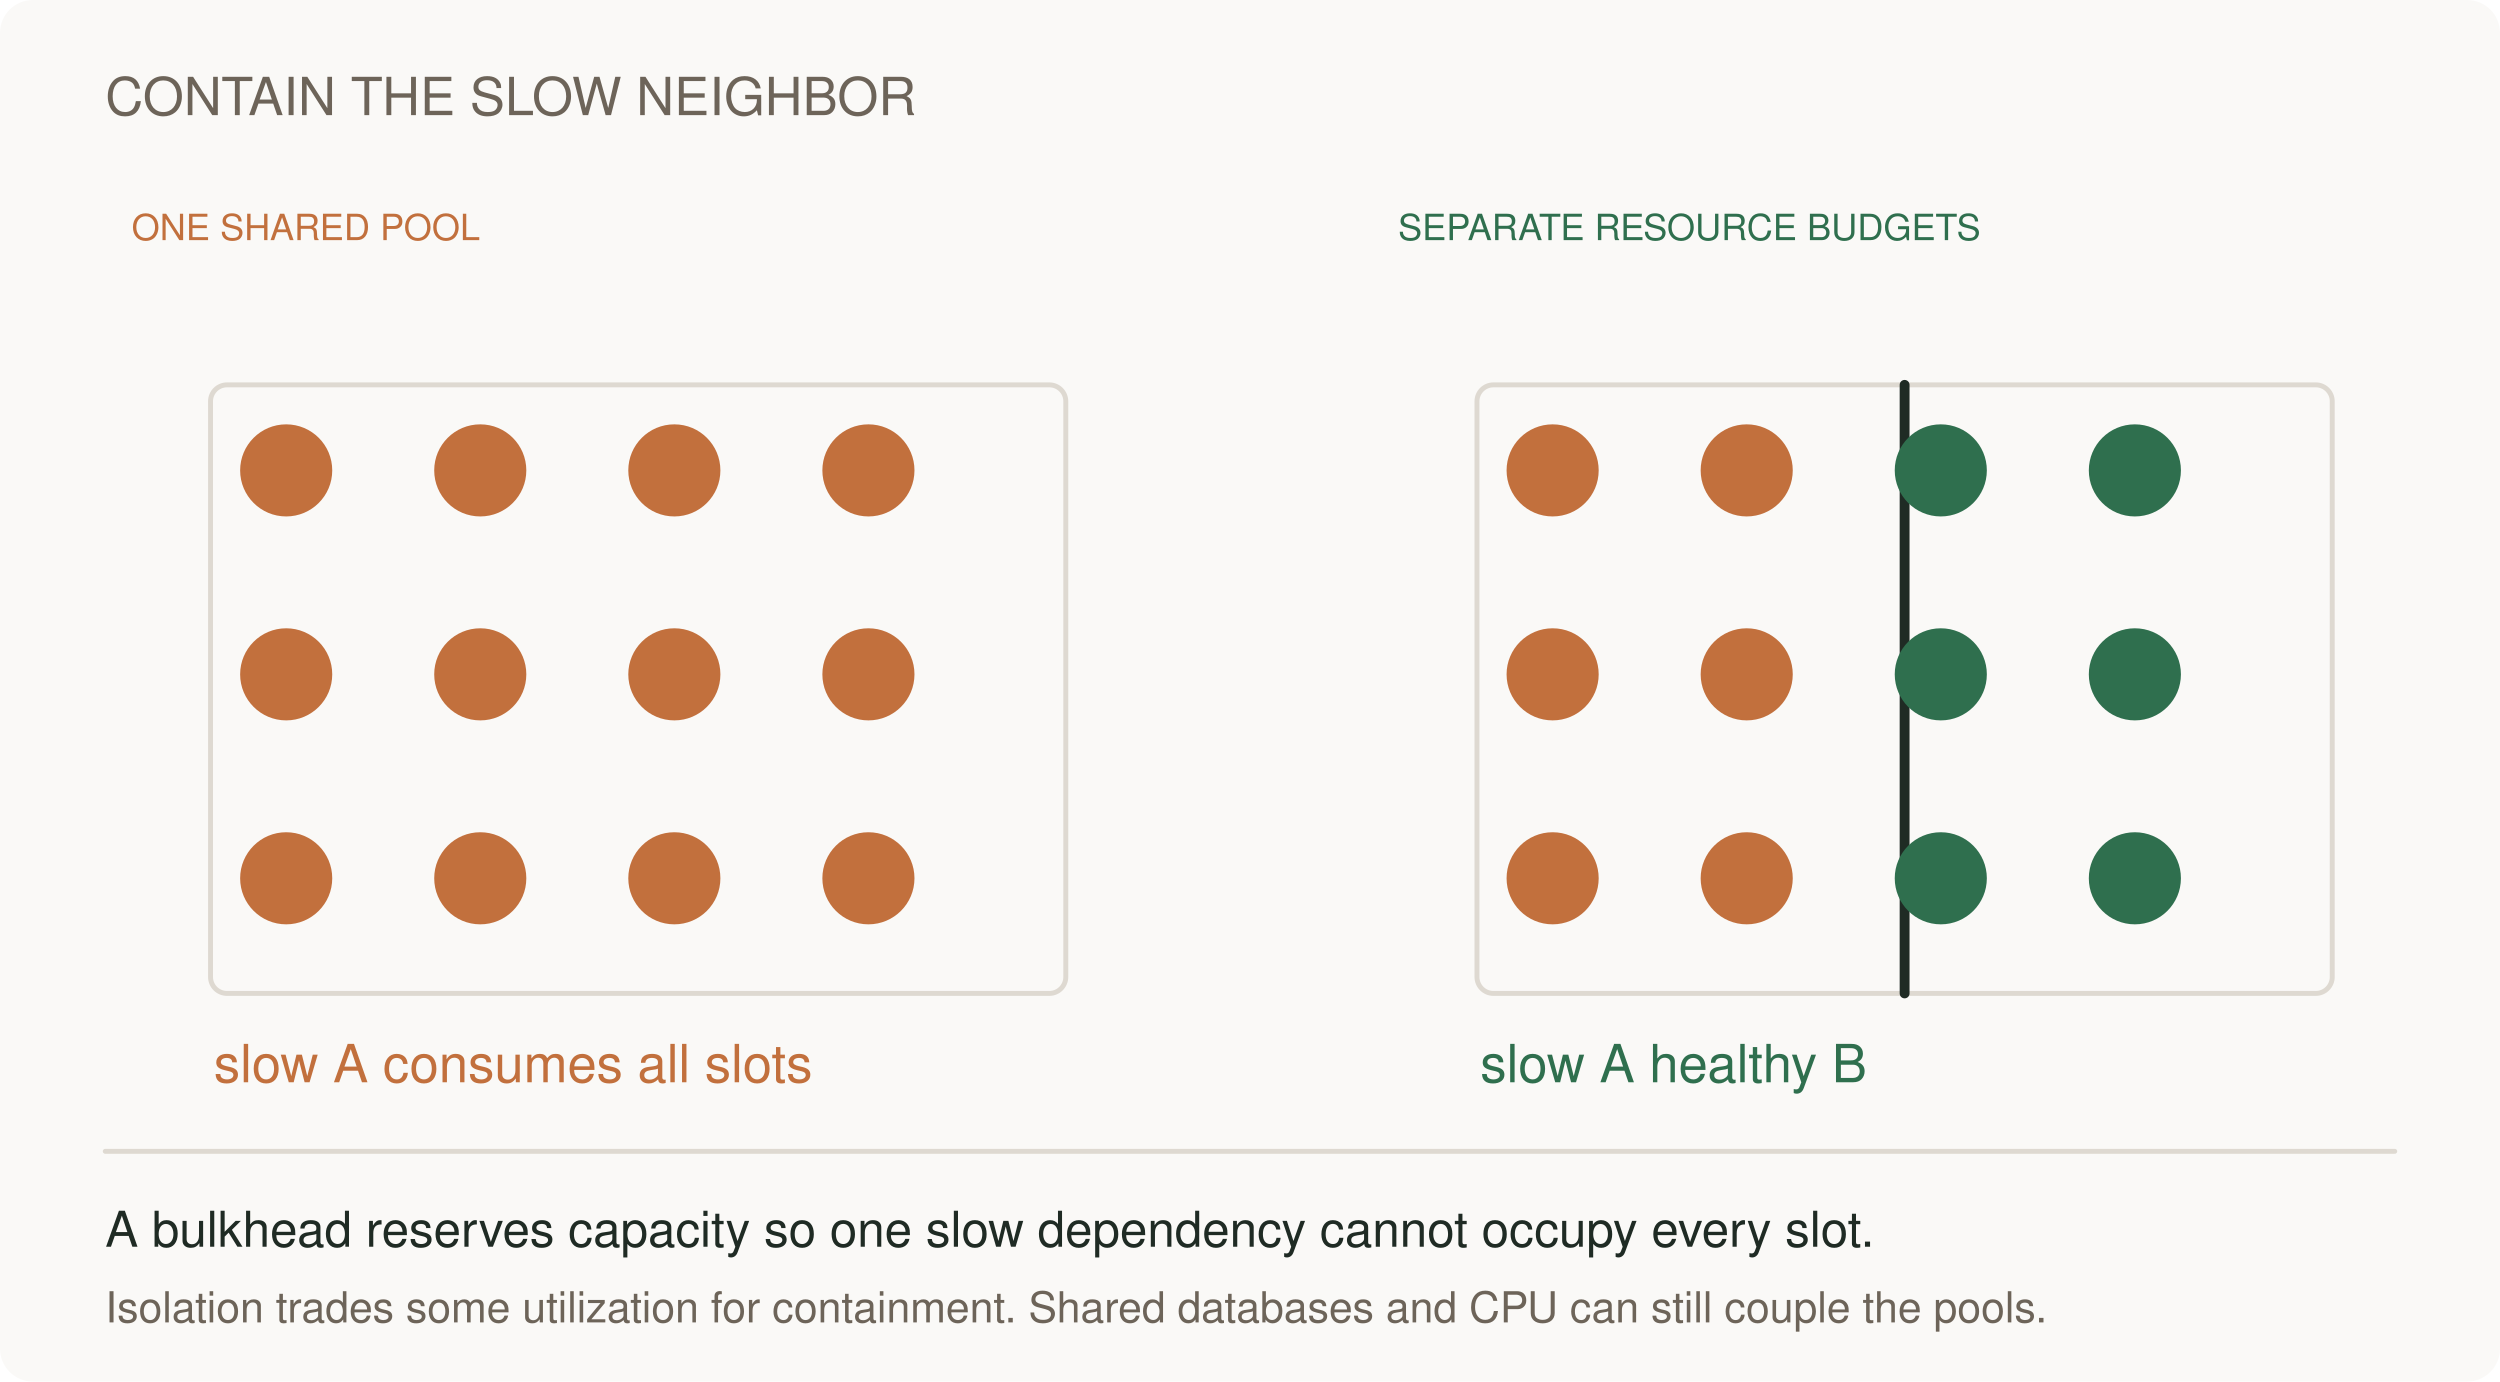
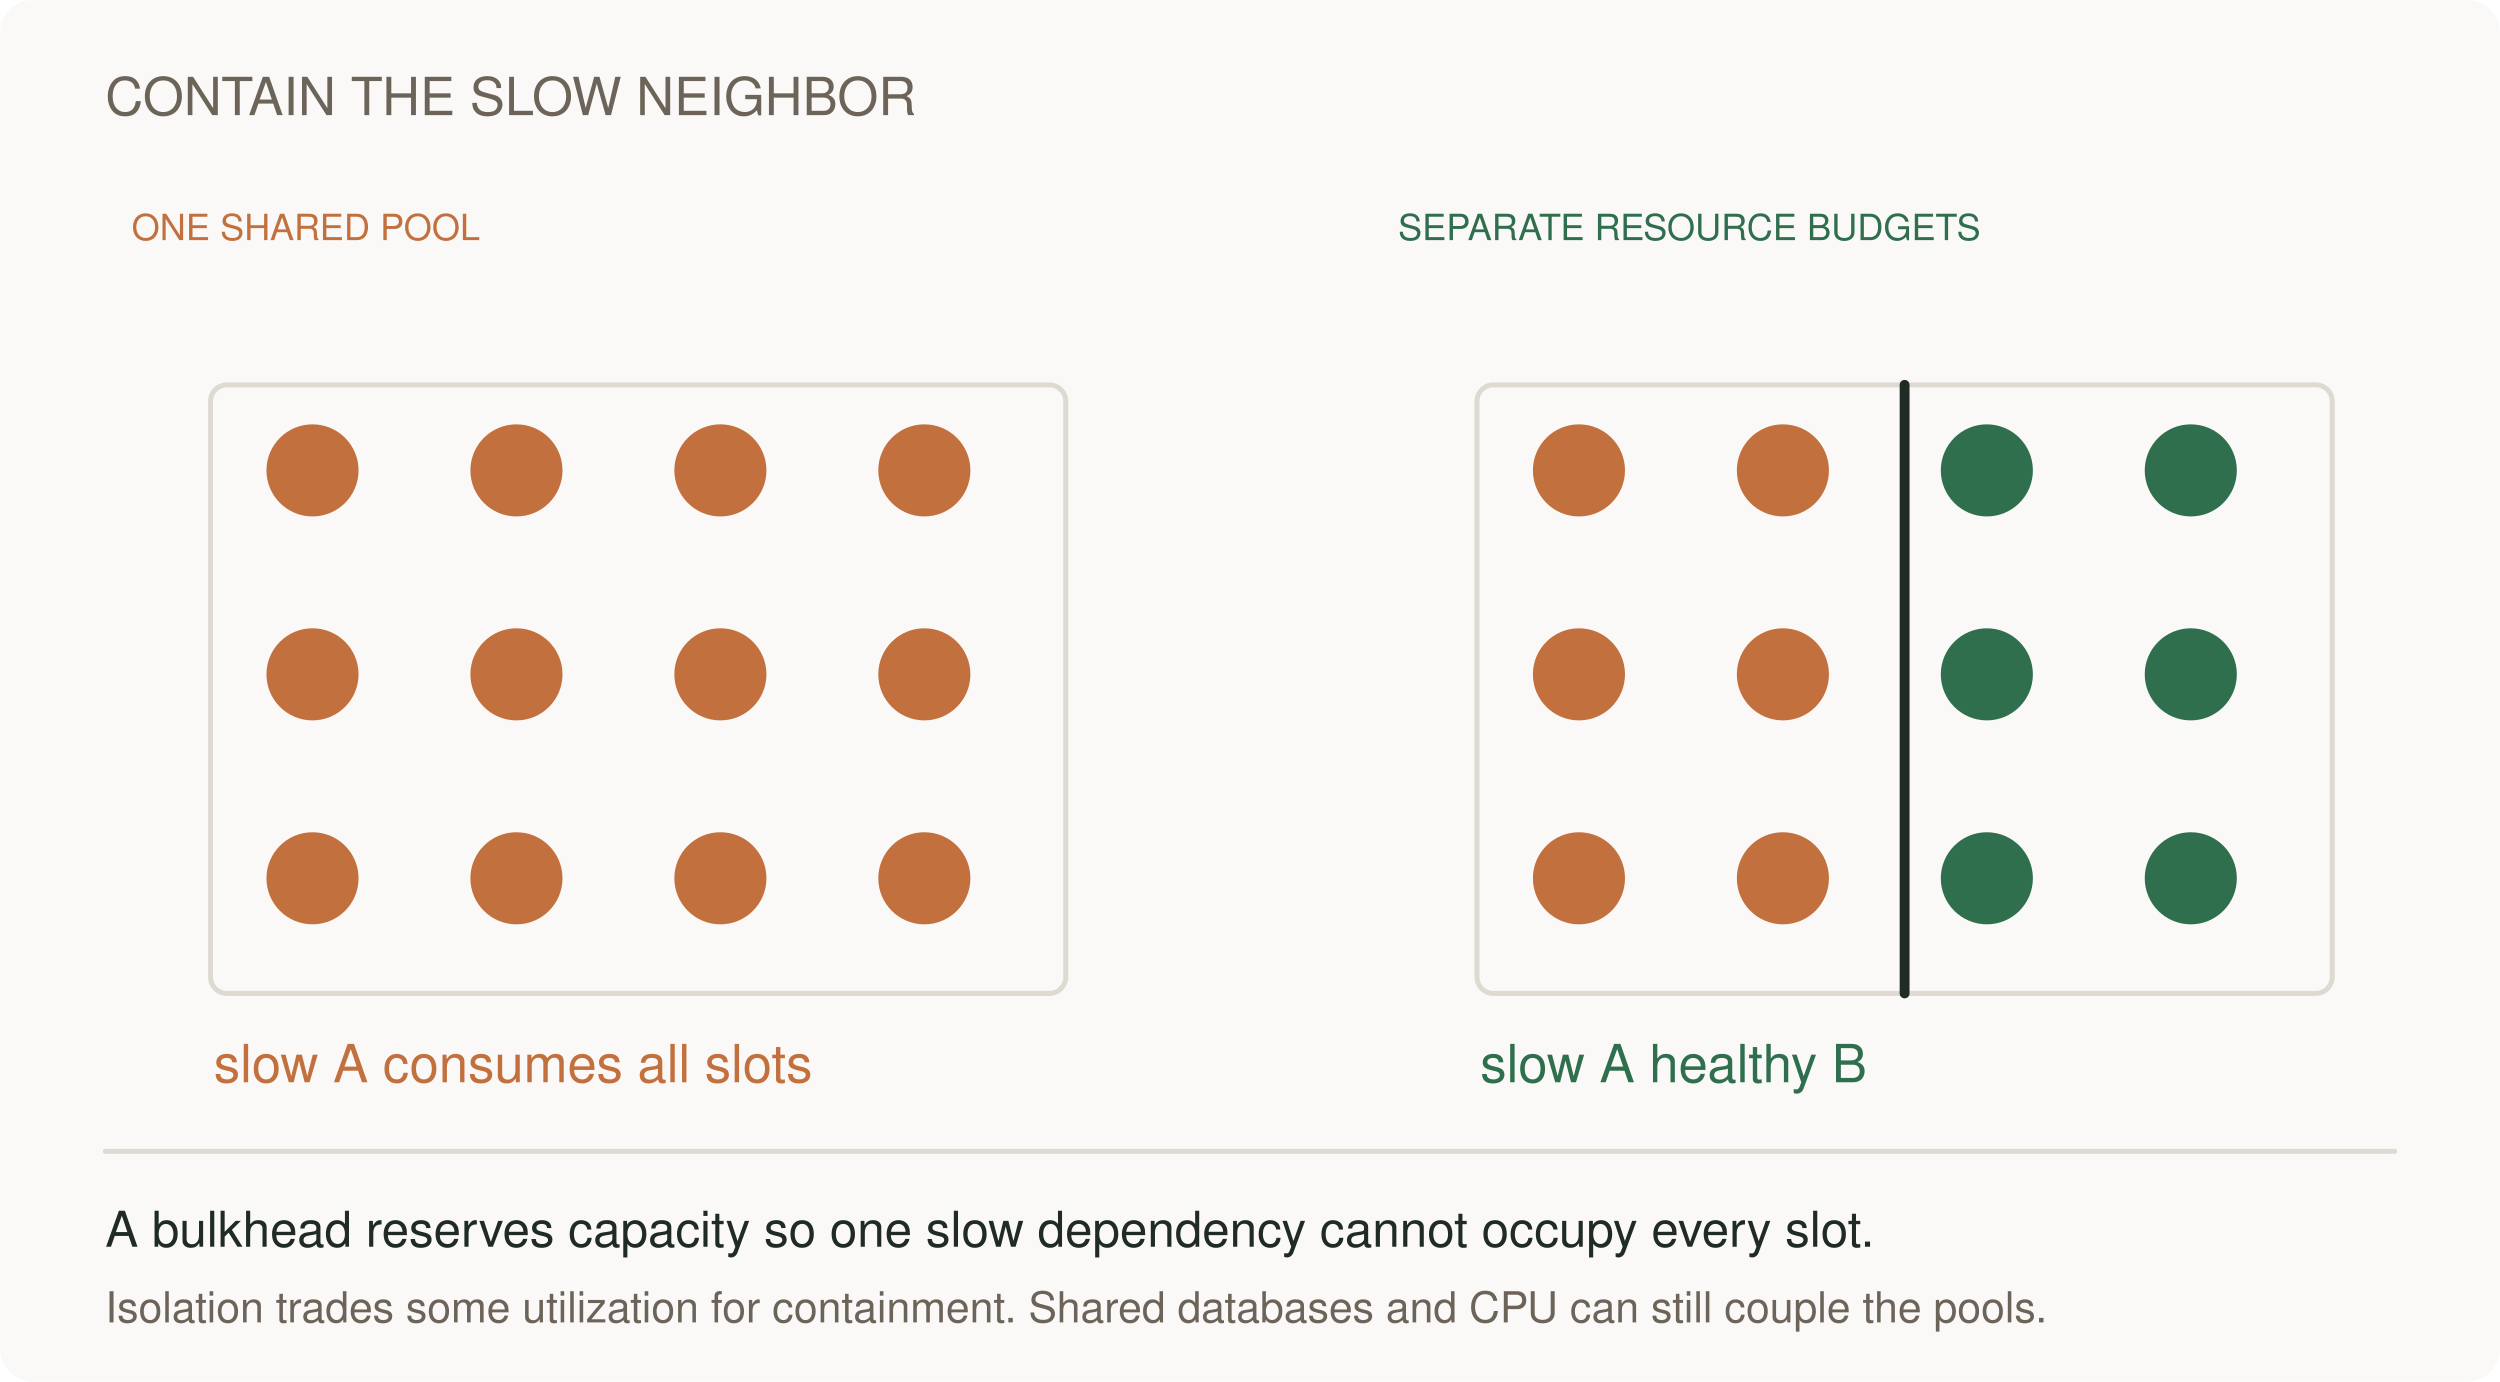
<svg xmlns="http://www.w3.org/2000/svg" viewBox="0 0 760 420" width="760" height="420" role="img" aria-labelledby="title desc">
  <defs>
    <marker id="arrow" markerWidth="7" markerHeight="7" refX="6" refY="3.5" orient="auto-start-reverse">
      <path d="M0 0 L7 3.5 L0 7" fill="#6d6459" />
    </marker>
  </defs>
  <style>text{font-family:ui-sans-serif,-apple-system,Segoe UI,Helvetica,Arial,sans-serif}.still{display:none}@media(prefers-reduced-motion:reduce){.moving{display:none}.still{display:inline}}@media print{.moving{display:none}.still{display:inline}}</style>
  <rect width="760" height="420" rx="10" fill="#faf9f7" />
  <text x="32" y="35" font-size="16" fill="#6d6459" text-anchor="start">CONTAIN THE SLOW NEIGHBOR</text>
  <text x="40" y="73" font-size="11" fill="#c2703d" text-anchor="start">ONE SHARED POOL</text>
  <text x="425" y="73" font-size="11" fill="#2f6f4e" text-anchor="start">SEPARATE RESOURCE BUDGETS</text>
  <rect x="64" y="117" width="260" height="185" rx="5" stroke="#ded9d1" stroke-width="1.5" fill="#faf9f7">
</rect>
-   <circle cx="87" cy="143" r="14" fill="#c2703d">
+   <circle cx="95" cy="143" r="14" fill="#c2703d">
</circle>
-   <circle cx="146" cy="143" r="14" fill="#c2703d">
+   <circle cx="157" cy="143" r="14" fill="#c2703d">
</circle>
-   <circle cx="205" cy="143" r="14" fill="#c2703d">
+   <circle cx="219" cy="143" r="14" fill="#c2703d">
</circle>
-   <circle cx="264" cy="143" r="14" fill="#c2703d">
+   <circle cx="281" cy="143" r="14" fill="#c2703d">
</circle>
-   <circle cx="87" cy="205" r="14" fill="#c2703d">
+   <circle cx="95" cy="205" r="14" fill="#c2703d">
</circle>
-   <circle cx="146" cy="205" r="14" fill="#c2703d">
+   <circle cx="157" cy="205" r="14" fill="#c2703d">
</circle>
-   <circle cx="205" cy="205" r="14" fill="#c2703d">
+   <circle cx="219" cy="205" r="14" fill="#c2703d">
</circle>
-   <circle cx="264" cy="205" r="14" fill="#c2703d">
+   <circle cx="281" cy="205" r="14" fill="#c2703d">
</circle>
-   <circle cx="87" cy="267" r="14" fill="#c2703d">
+   <circle cx="95" cy="267" r="14" fill="#c2703d">
</circle>
-   <circle cx="146" cy="267" r="14" fill="#c2703d">
+   <circle cx="157" cy="267" r="14" fill="#c2703d">
</circle>
-   <circle cx="205" cy="267" r="14" fill="#c2703d">
+   <circle cx="219" cy="267" r="14" fill="#c2703d">
</circle>
-   <circle cx="264" cy="267" r="14" fill="#c2703d">
+   <circle cx="281" cy="267" r="14" fill="#c2703d">
</circle>
  <text x="65" y="329" font-size="16" fill="#c2703d" text-anchor="start">slow A consumes all slots</text>
  <rect x="449" y="117" width="260" height="185" rx="5" stroke="#ded9d1" stroke-width="1.5" fill="#faf9f7">
</rect>
  <path d="M579 117 V302" stroke="#1f2b24" stroke-width="3" fill="none" stroke-linecap="round" stroke-linejoin="round">
</path>
-   <circle cx="472" cy="143" r="14" fill="#c2703d">
+   <circle cx="480" cy="143" r="14" fill="#c2703d">
</circle>
-   <circle cx="531" cy="143" r="14" fill="#c2703d">
+   <circle cx="542" cy="143" r="14" fill="#c2703d">
</circle>
-   <circle cx="590" cy="143" r="14" fill="#2f6f4e">
+   <circle cx="604" cy="143" r="14" fill="#2f6f4e">
</circle>
-   <circle cx="649" cy="143" r="14" fill="#2f6f4e">
+   <circle cx="666" cy="143" r="14" fill="#2f6f4e">
</circle>
-   <circle cx="472" cy="205" r="14" fill="#c2703d">
+   <circle cx="480" cy="205" r="14" fill="#c2703d">
</circle>
-   <circle cx="531" cy="205" r="14" fill="#c2703d">
+   <circle cx="542" cy="205" r="14" fill="#c2703d">
</circle>
-   <circle cx="590" cy="205" r="14" fill="#2f6f4e">
+   <circle cx="604" cy="205" r="14" fill="#2f6f4e">
</circle>
-   <circle cx="649" cy="205" r="14" fill="#2f6f4e">
+   <circle cx="666" cy="205" r="14" fill="#2f6f4e">
</circle>
-   <circle cx="472" cy="267" r="14" fill="#c2703d">
+   <circle cx="480" cy="267" r="14" fill="#c2703d">
</circle>
-   <circle cx="531" cy="267" r="14" fill="#c2703d">
+   <circle cx="542" cy="267" r="14" fill="#c2703d">
</circle>
-   <circle cx="590" cy="267" r="14" fill="#2f6f4e">
+   <circle cx="604" cy="267" r="14" fill="#2f6f4e">
</circle>
-   <circle cx="649" cy="267" r="14" fill="#2f6f4e">
+   <circle cx="666" cy="267" r="14" fill="#2f6f4e">
</circle>
  <text x="450" y="329" font-size="16" fill="#2f6f4e" text-anchor="start">slow A      healthy B</text>
  <path d="M32 350 H728" stroke="#ded9d1" stroke-width="1.5" fill="none" stroke-linecap="round" stroke-linejoin="round">
</path>
  <text x="32" y="379" font-size="15" fill="#1f2b24" text-anchor="start">A bulkhead reserves capacity so one slow dependency cannot occupy every slot.</text>
  <text x="32" y="402" font-size="13" fill="#6d6459" text-anchor="start">Isolation trades some utilization for containment. Shared databases and CPU can still couple the pools.</text>
</svg>
